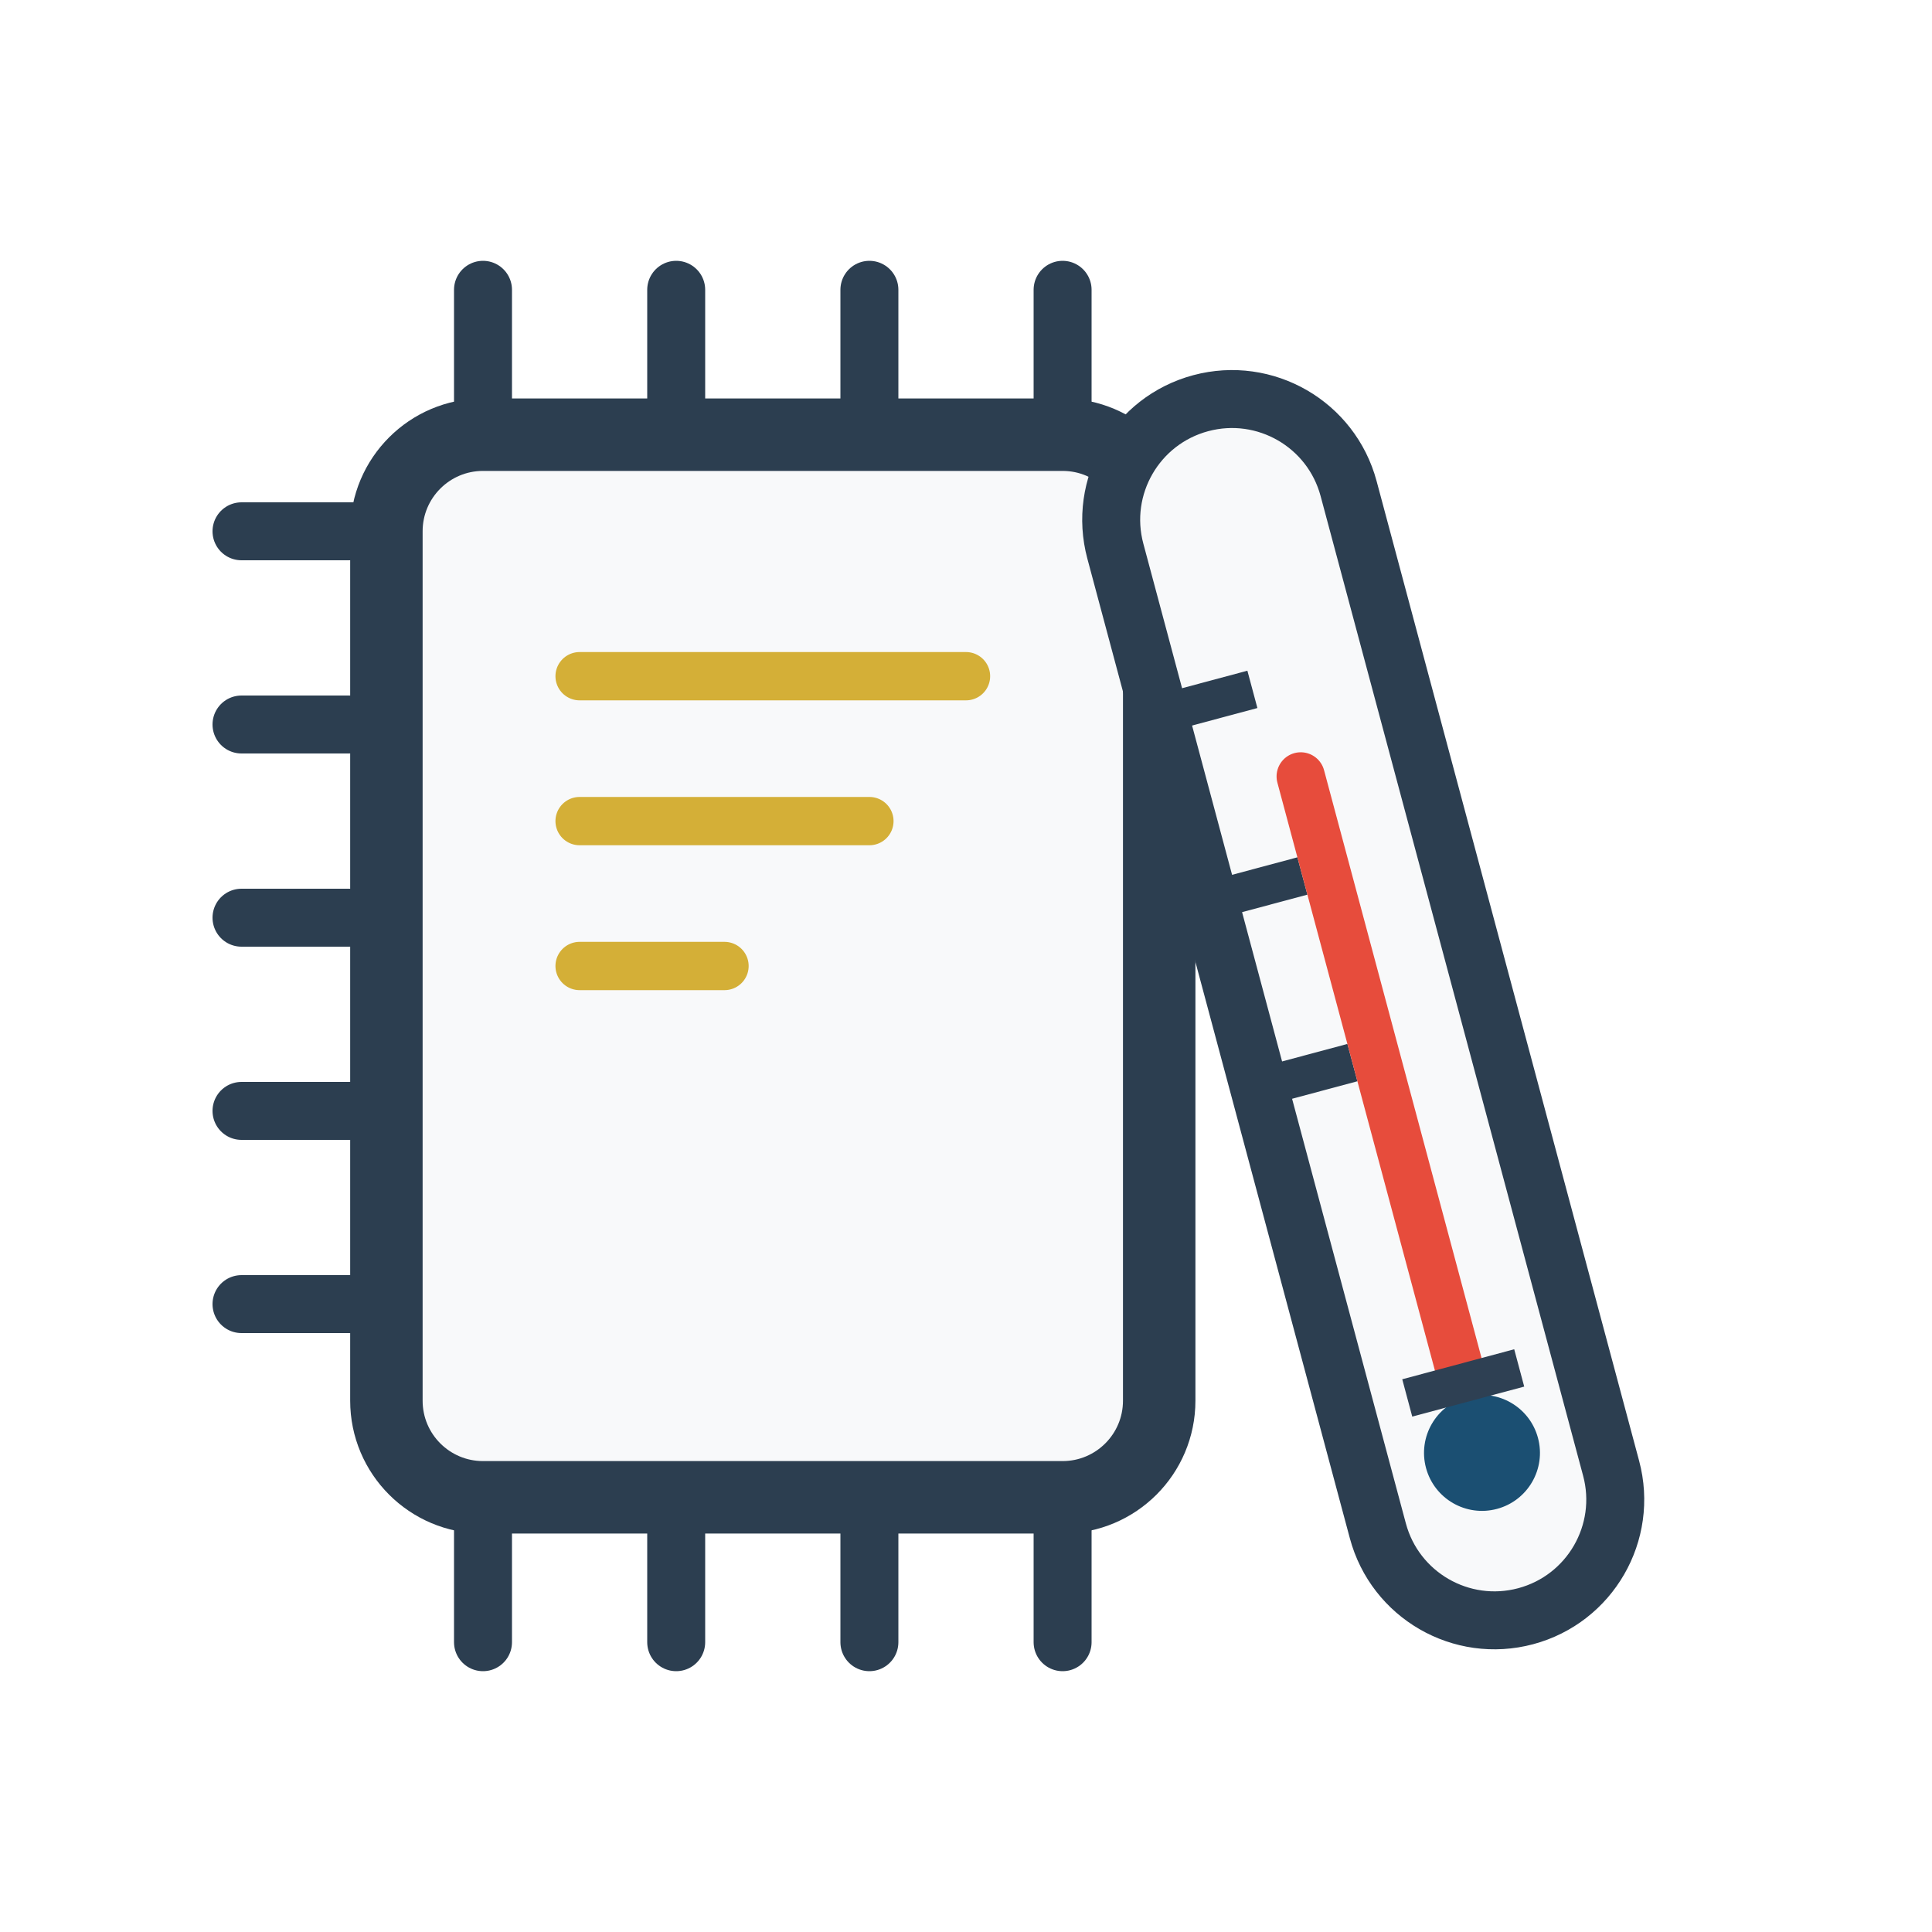
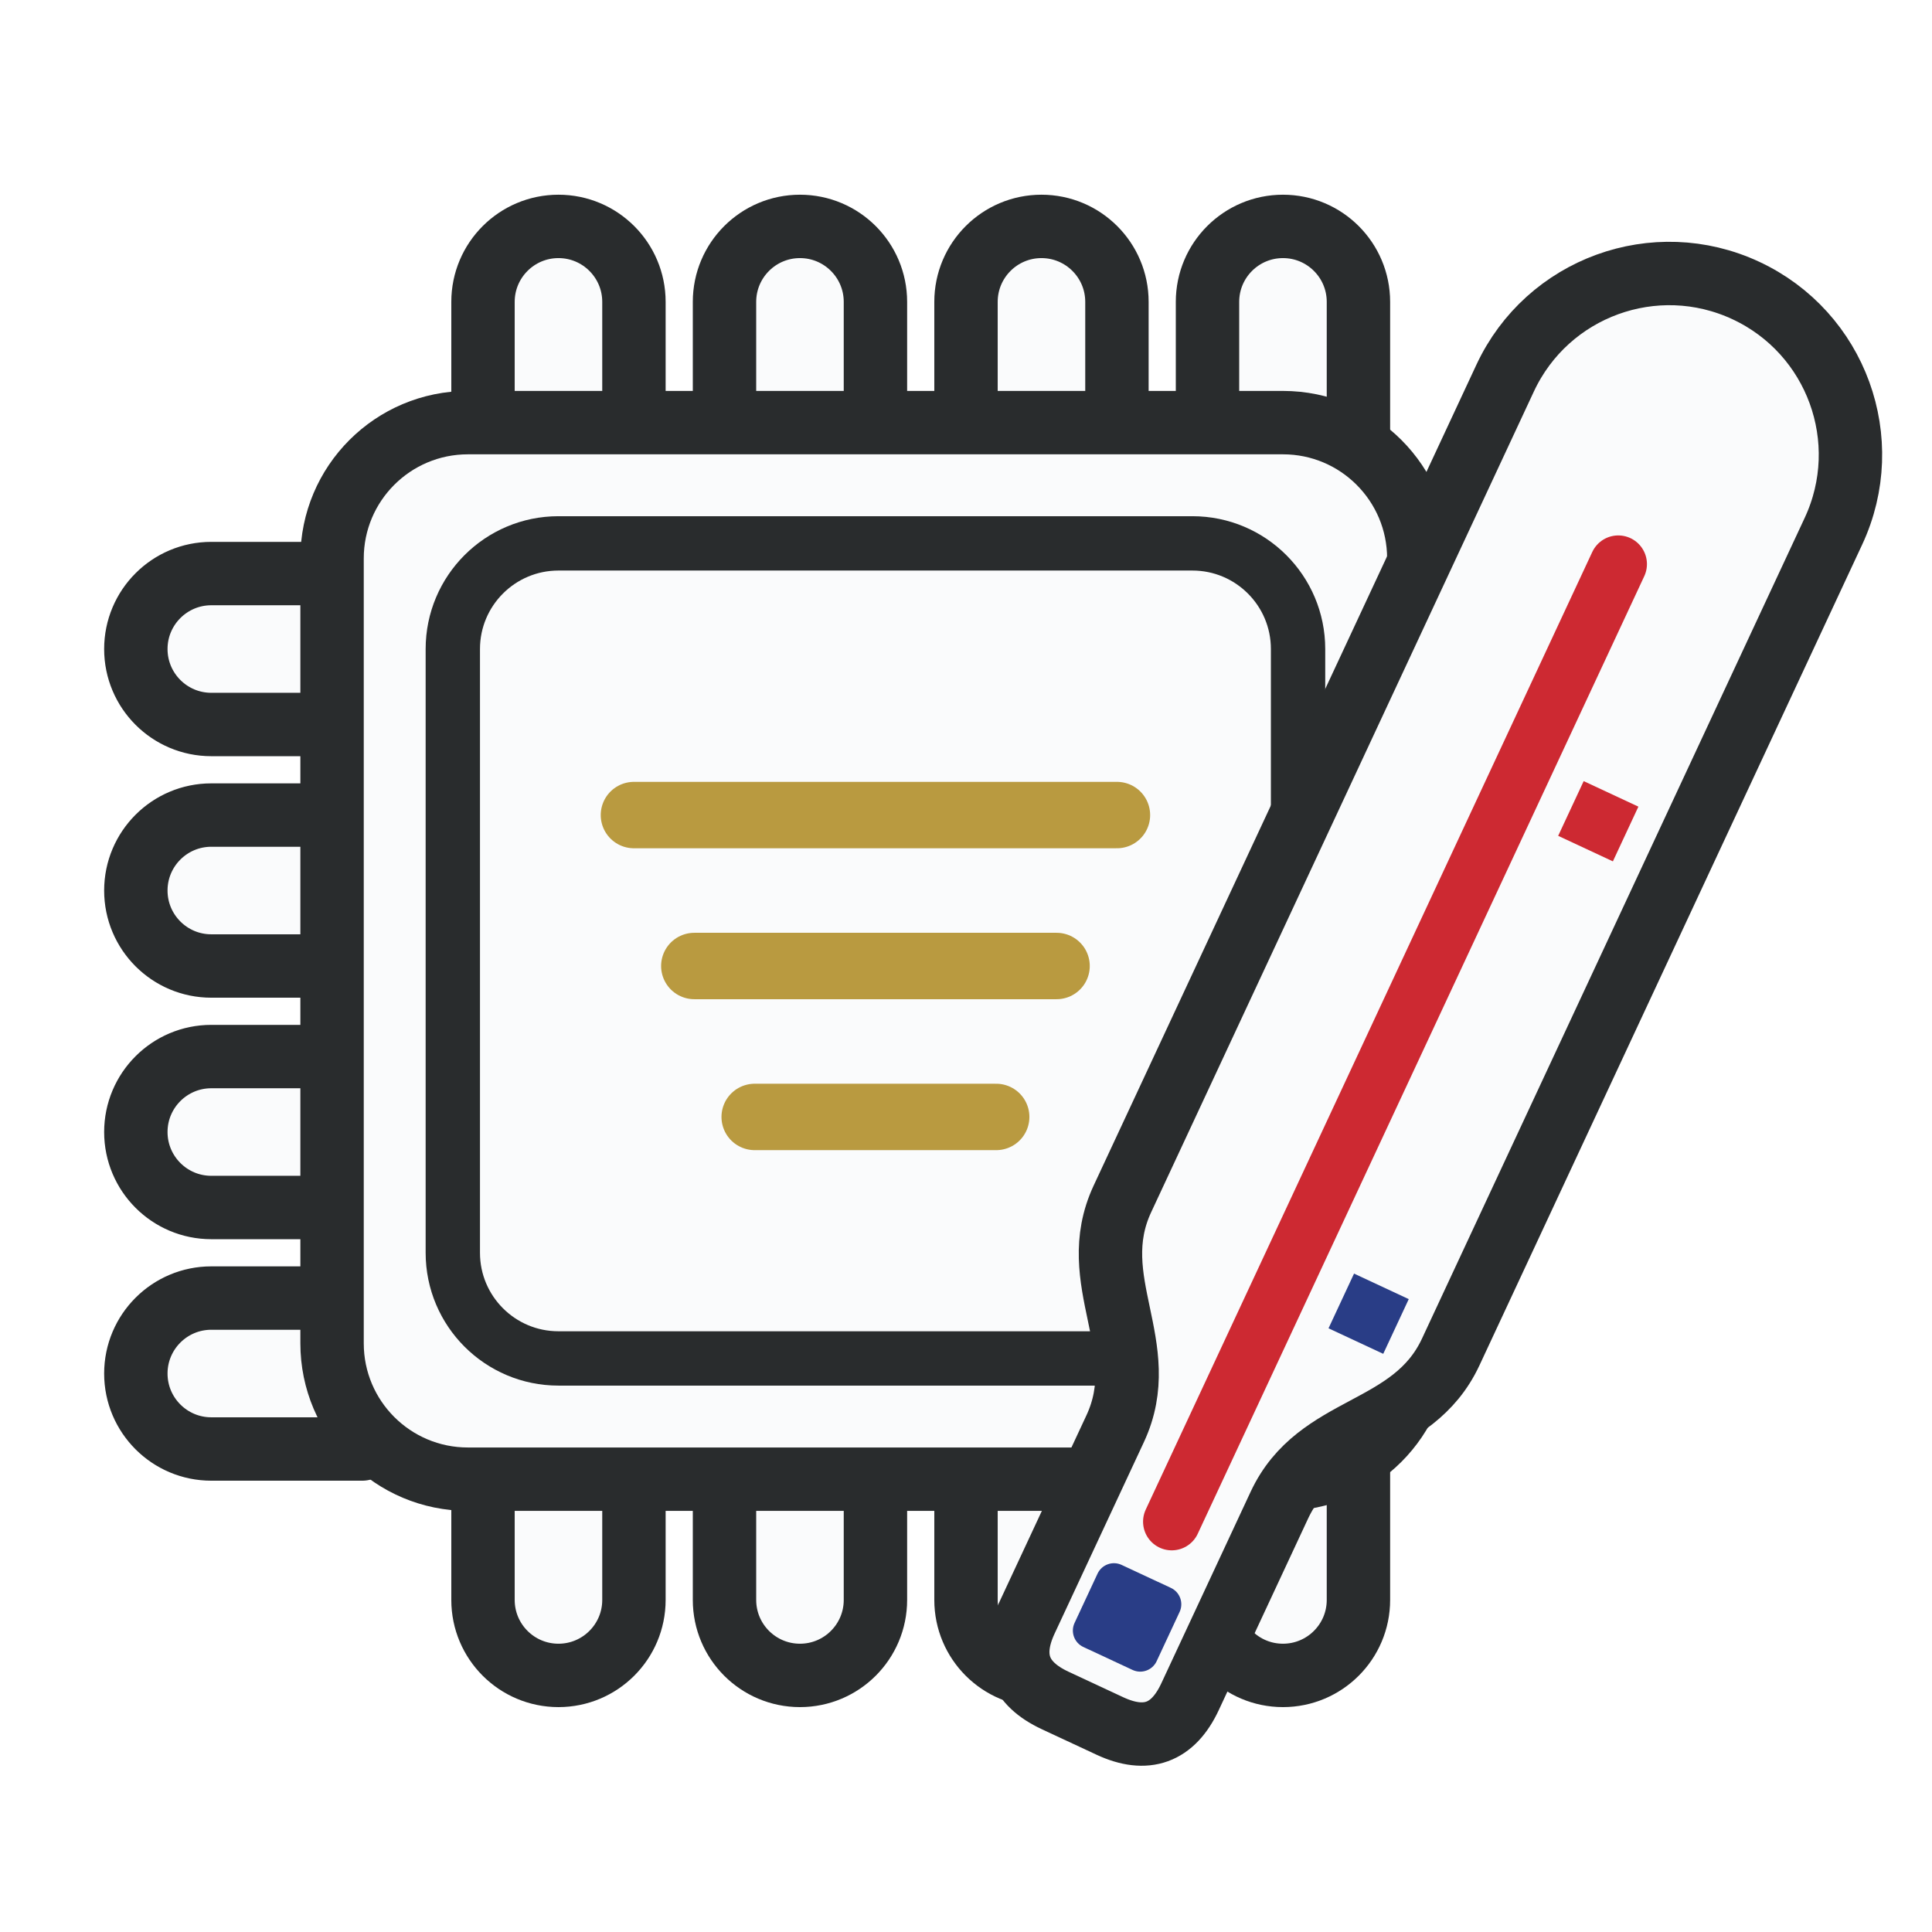
- <svg xmlns="http://www.w3.org/2000/svg" viewBox="0 0 40 40" width="40" height="40">
-   <rect width="40" height="40" fill="none" />
-   <g stroke="#2C3E50" stroke-width="1.2" stroke-linecap="round">
-     <line x1="10" y1="6" x2="10" y2="9" />
-     <line x1="14" y1="6" x2="14" y2="9" />
-     <line x1="18" y1="6" x2="18" y2="9" />
-     <line x1="22" y1="6" x2="22" y2="9" />
-     <line x1="10" y1="31" x2="10" y2="34" />
-     <line x1="14" y1="31" x2="14" y2="34" />
-     <line x1="18" y1="31" x2="18" y2="34" />
-     <line x1="22" y1="31" x2="22" y2="34" />
-     <line x1="5" y1="11" x2="8" y2="11" />
-     <line x1="5" y1="15" x2="8" y2="15" />
-     <line x1="5" y1="19" x2="8" y2="19" />
-     <line x1="5" y1="23" x2="8" y2="23" />
-     <line x1="5" y1="27" x2="8" y2="27" />
+ <svg xmlns="http://www.w3.org/2000/svg" viewBox="0 0 64 64" width="40" height="40">
+   <g fill="#FAFBFC" stroke="#292C2D" stroke-width="2.1" stroke-linecap="round" stroke-linejoin="round">
+     <path d="M16 15V10a2.5 2.5 0 0 1 5 0v5m3 0V10a2.5 2.5 0 0 1 5 0v5m3 0V10a2.5 2.5 0 0 1 5 0v5m3 0V10a2.5 2.5 0 0 1 5 0v5" />
+     <path d="M16 48v5a2.5 2.5 0 0 0 5 0v-5m3 0v5a2.5 2.5 0 0 0 5 0v-5m3 0v5a2.5 2.5 0 0 0 5 0v-5m3 0v5a2.5 2.5 0 0 0 5 0v-5" />
+     <path d="M12 19H7a2.5 2.5 0 0 0 0 5h5m0 3H7a2.5 2.5 0 0 0 0 5h5m0 3H7a2.5 2.5 0 0 0 0 5h5m0 3H7a2.5 2.5 0 0 0 0 5h5M46 19h5a2.5 2.5 0 0 1 0 5h-5m0 3h5a2.5 2.5 0 0 1 0 5h-5" />
+     <rect x="11" y="14" width="36" height="35" rx="4.5" />
+     <rect x="15" y="18" width="28" height="27" rx="3.5" stroke-width="1.8" />
  </g>
-   <rect x="8" y="9" width="16" height="22" rx="2" fill="#F8F9FA" stroke="#2C3E50" stroke-width="1.5" />
-   <g fill="none" stroke="#D4AF37" stroke-width="1" stroke-linecap="round">
-     <line x1="12" y1="14" x2="20" y2="14" />
-     <line x1="12" y1="17" x2="18" y2="17" />
-     <line x1="12" y1="20" x2="15" y2="20" />
-   </g>
-   <g transform="rotate(-15 28 22)">
-     <rect x="26" y="8" width="5" height="26" rx="2.5" fill="#F8F9FA" stroke="#2C3E50" stroke-width="1.2" />
-     <line x1="26" y1="14" x2="28" y2="14" stroke="#2C3E50" stroke-width="0.8" />
-     <line x1="26" y1="18" x2="28" y2="18" stroke="#2C3E50" stroke-width="0.8" />
-     <line x1="26" y1="22" x2="28" y2="22" stroke="#2C3E50" stroke-width="0.8" />
-     <line x1="28.5" y1="16" x2="28.5" y2="29" stroke="#E74C3C" stroke-width="1" stroke-linecap="round" />
-     <circle cx="28.5" cy="30.5" r="1.2" fill="#1B4F72" />
-     <path d="M27.3 29 H29.7" stroke="#2E4053" stroke-width="0.8" />
+   <path d="M21 27h16m-14 5h12m-10 5h8" fill="none" stroke="#B99A40" stroke-width="2.2" stroke-linecap="round" />
+   <g transform="rotate(25 46 35)">
+     <path d="M40 13a6 6 0 0 1 12 0v30c0 3-3 4-3 7v7q0 2-2 2h-2q-2 0-2-2v-7c0-3-3-4-3-7Z" fill="#FAFBFC" stroke="#292C2D" stroke-width="2.1" stroke-linecap="round" stroke-linejoin="round" />
+     <path d="M46 17v35" fill="none" stroke="#CD2932" stroke-width="1.9" stroke-linecap="round" />
+     <path d="M48 25h2" stroke="#CD2932" stroke-width="2" />
+     <path d="M48 43h2" stroke="#293D86" stroke-width="2" />
+     <rect x="44.5" y="54" width="3" height="3" rx="0.6" fill="#293D86" />
  </g>
</svg>
